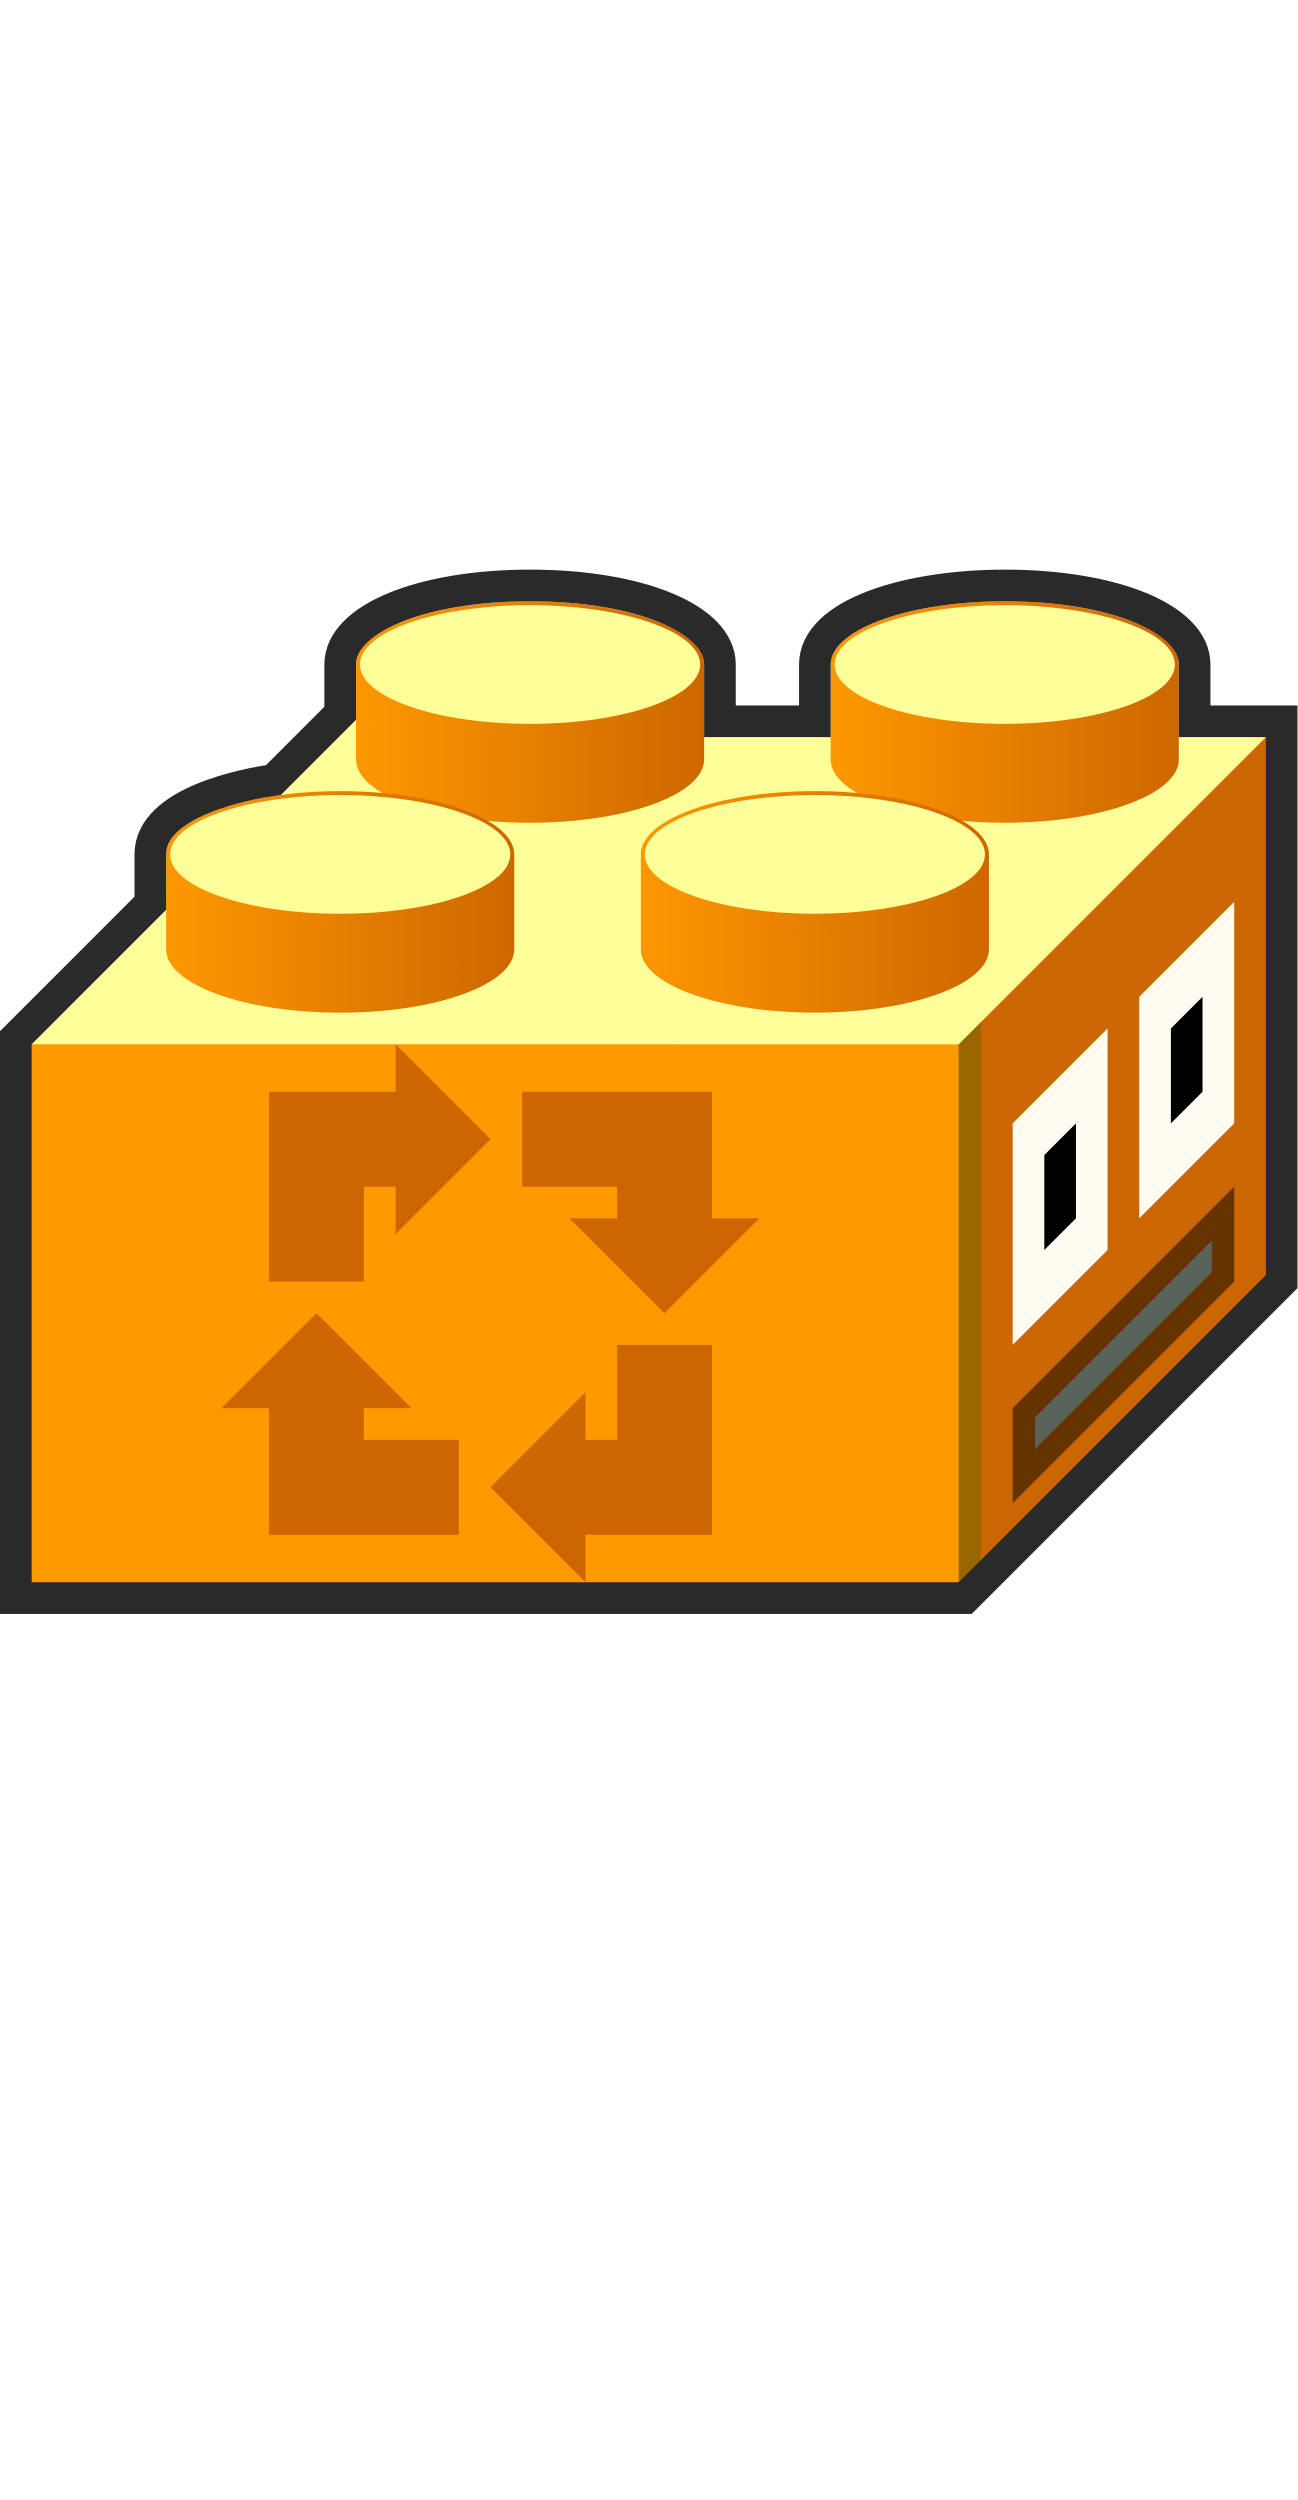
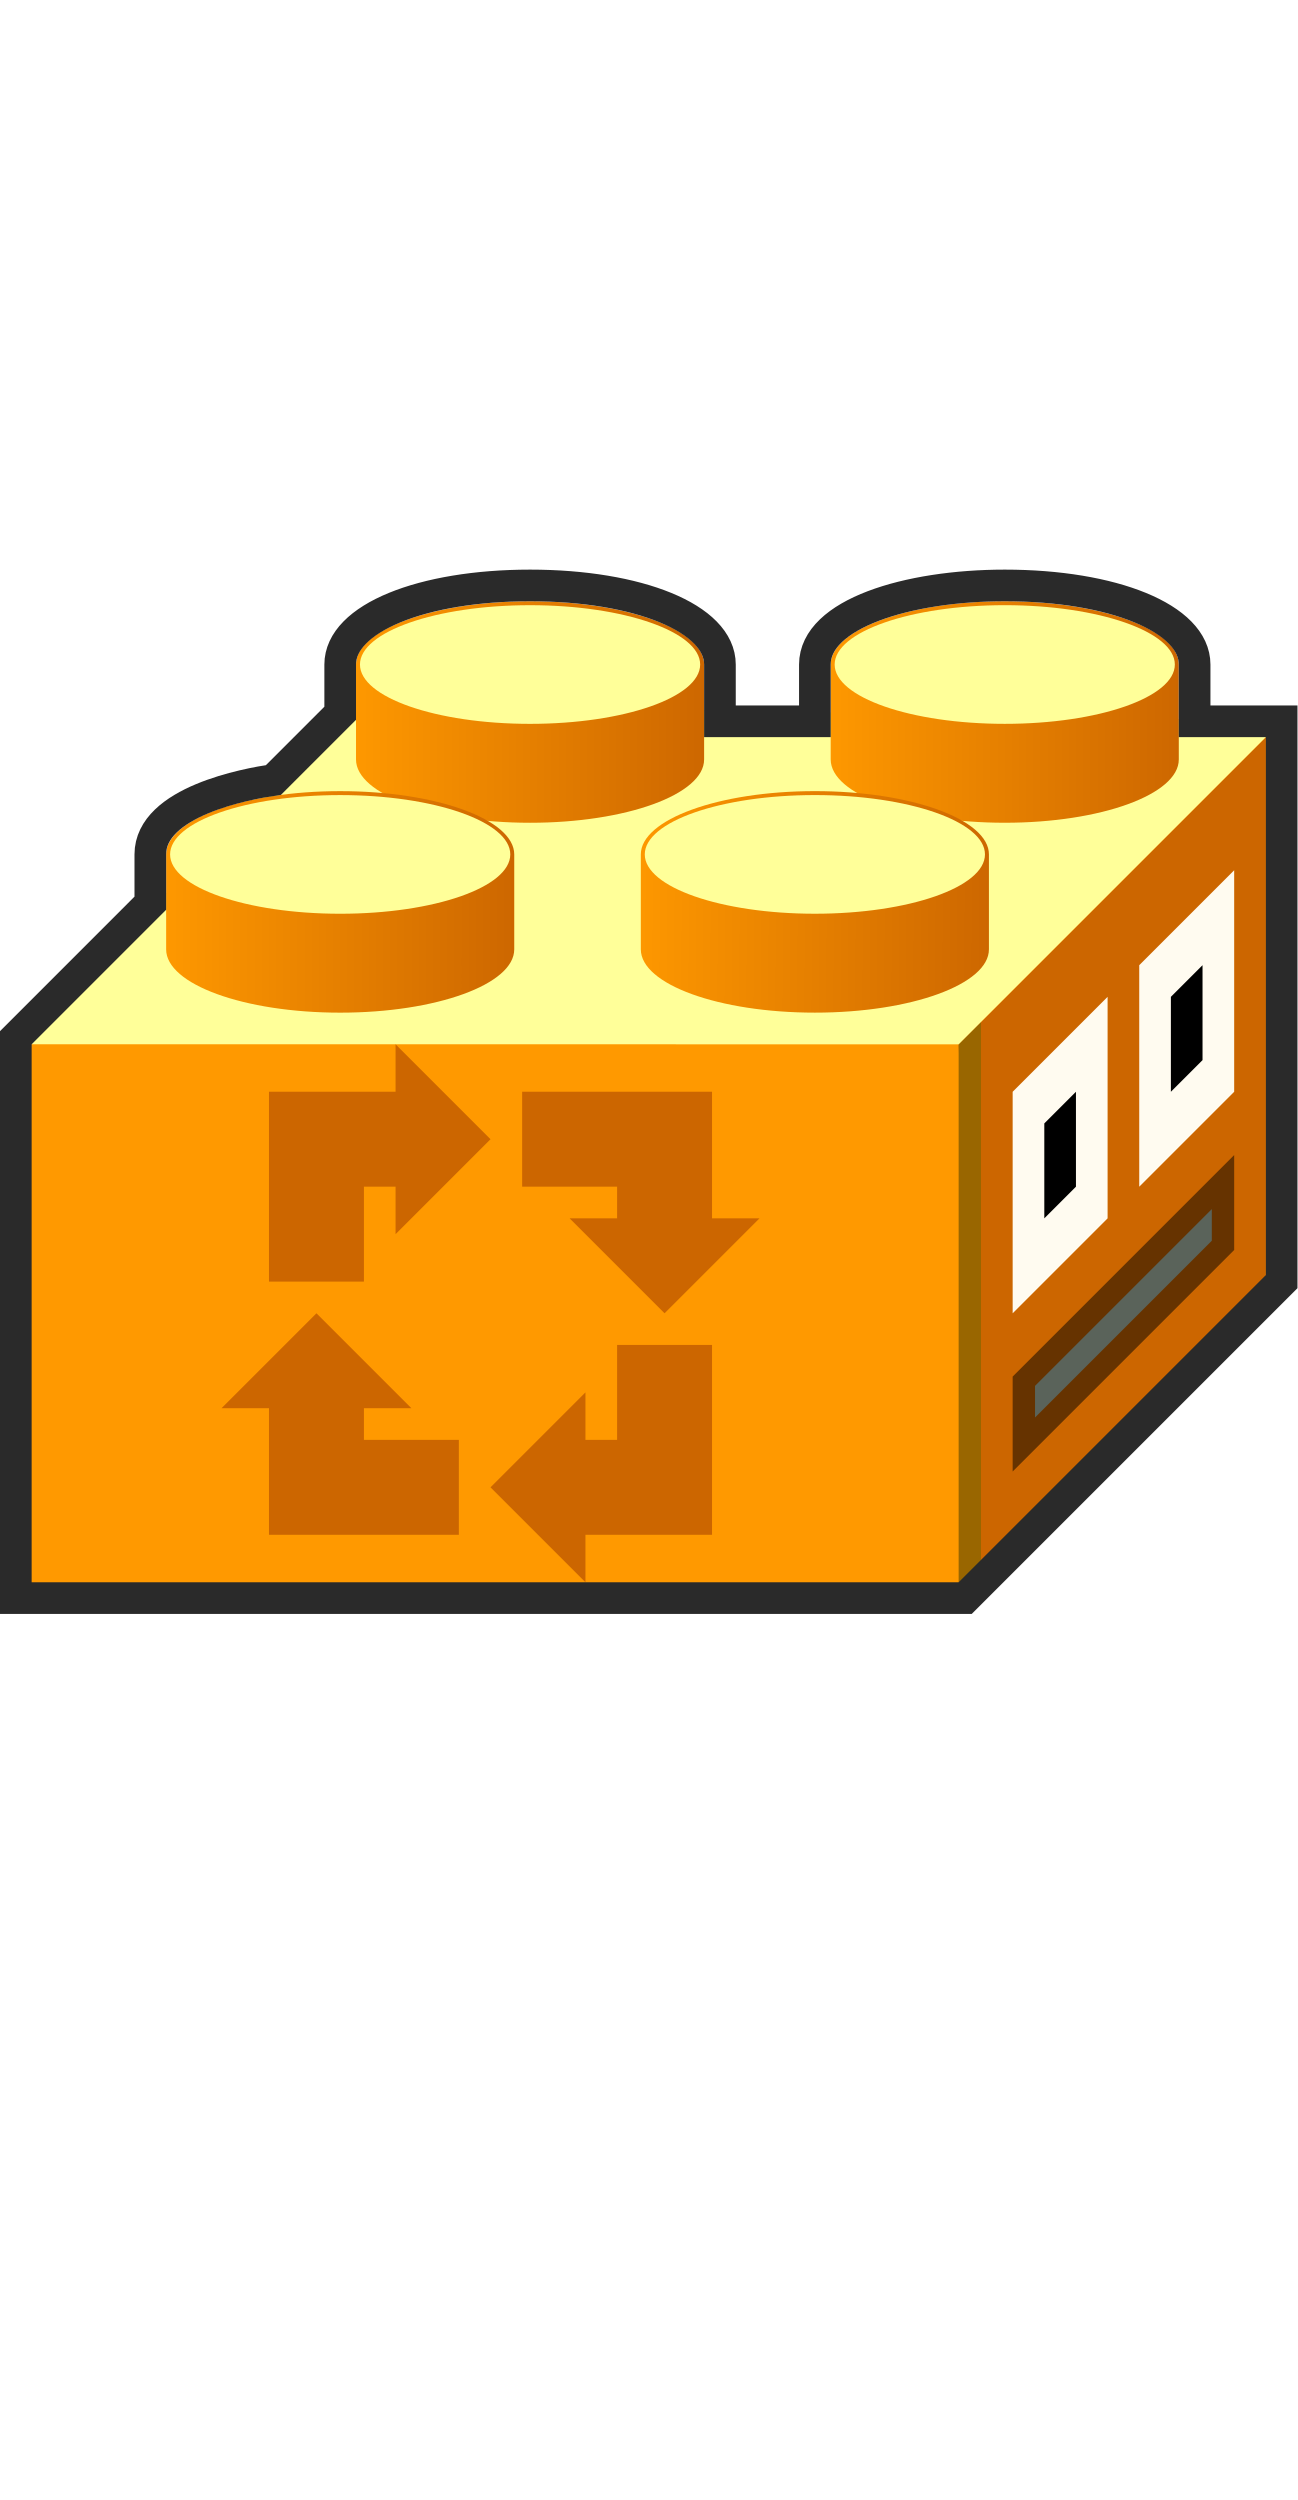
<svg xmlns="http://www.w3.org/2000/svg" xmlns:xlink="http://www.w3.org/1999/xlink" width="82" height="158" version="1.1" viewBox="0 0 82 158" xml:space="preserve">
  <defs>
    <linearGradient id="a">
      <stop stop-color="#f90" offset="0" />
      <stop stop-color="#c60" offset="1" />
    </linearGradient>
    <linearGradient id="e" x1="10" x2="33" y1="59.999" y2="59.999" gradientUnits="userSpaceOnUse" xlink:href="#a" />
    <linearGradient id="d" x1="39.625" x2="63" y1="59.812" y2="59.999" gradientUnits="userSpaceOnUse" xlink:href="#a" />
    <linearGradient id="c" x1="52" x2="75" y1="47.999" y2="47.998" gradientUnits="userSpaceOnUse" xlink:href="#a" />
    <linearGradient id="b" x1="22" x2="45" y1="47.999" y2="47.999" gradientUnits="userSpaceOnUse" xlink:href="#a" />
  </defs>
  <g transform="translate(0,-9.712e-4)">
    <g transform="translate(0,9.712e-4)">
      <g transform="translate(0,-9.712e-4)">
        <path d="m1 101h60l20-20v-35.413l-58.5-1.087-21.5 21.5v35" fill="#f90" />
        <path d="m80 46.587-19.414 19.414 1.414 33.999 18-18" fill="#c60" />
      </g>
    </g>
-     <g>
-       <path d="m62 64.586-1.414 1.414v35l1.414-2z" fill="#960" />
-       <path d="M 60.586,66.001 1,66 22.5,44.5 81,45.587" fill="#ff9" stroke-opacity="0" />
-       <g fill="#c60" stroke-opacity="0">
-         <path d="m33 69h12v8h3l-6 6-6-6h3v-2h-6v-6" />
-         <path d="m45 85v12h-8v3l-6-6 6-6v3h2v-6h6" />
-         <path d="m29 97h-12v-8h-3l6-6 6 6h-3v2h6v6" />
-         <path d="m17 81v-12h8v-3l6 6-6 6v-3h-2v6h-6" />
-       </g>
+     <path d="m62 64.586-1.414 1.414v35l1.414-2z" fill="#960" />
+     <path d="M 60.586,66.001 1,66 22.5,44.5 81,45.587" fill="#ff9" stroke-opacity="0" />
+     <g fill="#c60" stroke-opacity="0">
+       <path d="m33 69h12v8h3l-6 6-6-6h3v-2h-6v-6" />
+       <path d="m45 85v12h-8v3l-6-6 6-6v3h2v-6h6" />
+       <path d="m29 97h-12v-8h-3l6-6 6 6h-3v2h6v6" />
+       <path d="m17 81v-12h8v-3l6 6-6 6v-3h-2v6h-6" />
    </g>
    <g transform="translate(0,9.712e-4)">
      <path d="m33.5 37.999a11 4 0 0 0-11 4v6a11 4 0 0 0 11 4 11 4 0 0 0 11-4v-6a11 4 0 0 0-11-4z" fill="url(#b)" />
      <ellipse cx="33.5" cy="41.998" rx="10.75" ry="3.75" fill="#ff9" />
      <path d="m63.5 37.998a11 4 0 0 0-11 4v6a11 4 0 0 0 11 4 11 4 0 0 0 11-4v-6a11 4 0 0 0-11-4z" fill="url(#c)" />
      <ellipse cx="63.5" cy="41.997" rx="10.75" ry="3.75" fill="#ff9" />
      <path d="m21.5 50a11 4 0 0 0-11 4v6a11 4 0 0 0 11 4 11 4 0 0 0 11-4v-6a11 4 0 0 0-11-4z" fill="url(#e)" />
      <ellipse cx="21.5" cy="53.999" rx="10.75" ry="3.75" fill="#ff9" />
      <path d="m51.5 49.999a11 4 0 0 0-11 4v6a11 4 0 0 0 11 4 11 4 0 0 0 11-4v-6a11 4 0 0 0-11-4z" fill="url(#d)" />
      <ellipse cx="51.5" cy="53.998" rx="10.75" ry="3.75" fill="#ff9" />
    </g>
  </g>
  <path d="m33.5 37c-6.796-2.6e-5 -12 2.063-12 5v3.078l-4.217 4.217c-1.657 0.24-7.783 1.356-7.783 4.705v3.082l-8.5 8.502v35.416h60l20-20v-35.414l-5.5 2e-3v-3.588c0-2.937-5.204-5-12-5-6.142 0-12 1.795-12 5v3.586h-6v-3.586c0-2.937-5.204-5-12-5z" color="#000000" fill-opacity="0" stroke="#2a2a2a" stroke-width="2" />
-   <g>
+   <g transform="translate(0,-1.999)">
    <path d="m64 94.999v-6l14-14v6" fill="#630" />
    <path d="m64 84.999v-14l6-6v14" fill="#fffbf0" />
    <path d="m72 76.999v-14l6-6v14" fill="#fffbf0" />
    <path d="m74 70.999v-6l2-2v6" />
    <path d="m66 78.999v-6l2-2v6" />
+     <path d="m65.414 91.585v-2l11.172-11.172v2" fill="#5a635a" />
  </g>
-   <path d="m65.414 91.585v-2l11.172-11.172v2" fill="#5a635a" />
</svg>
